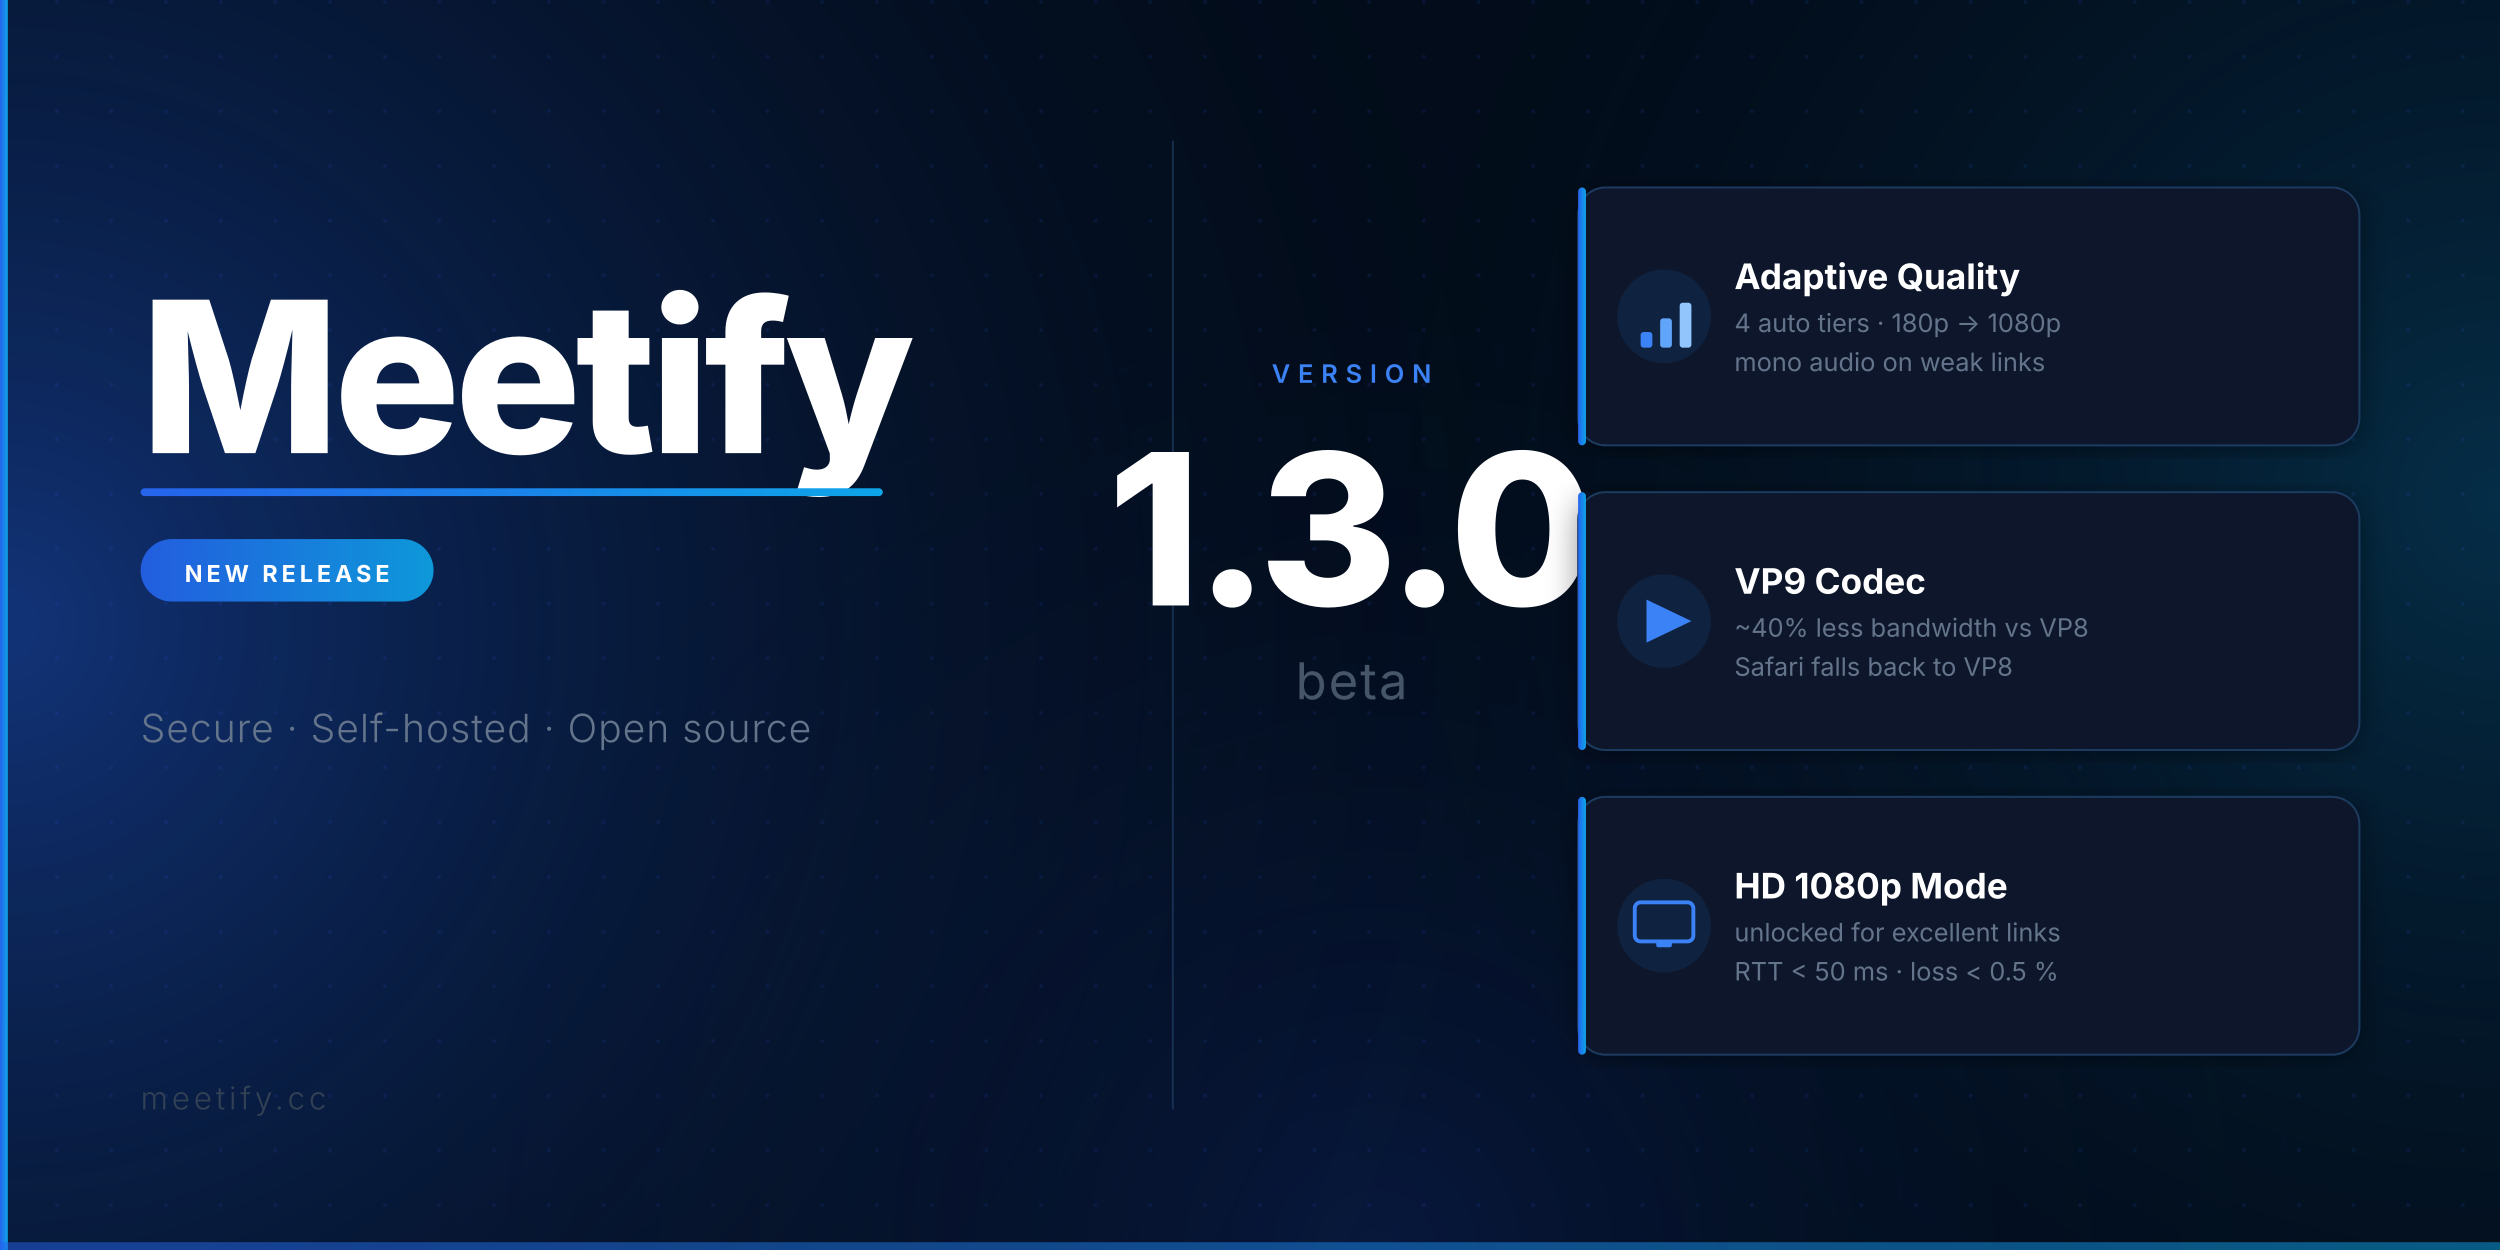
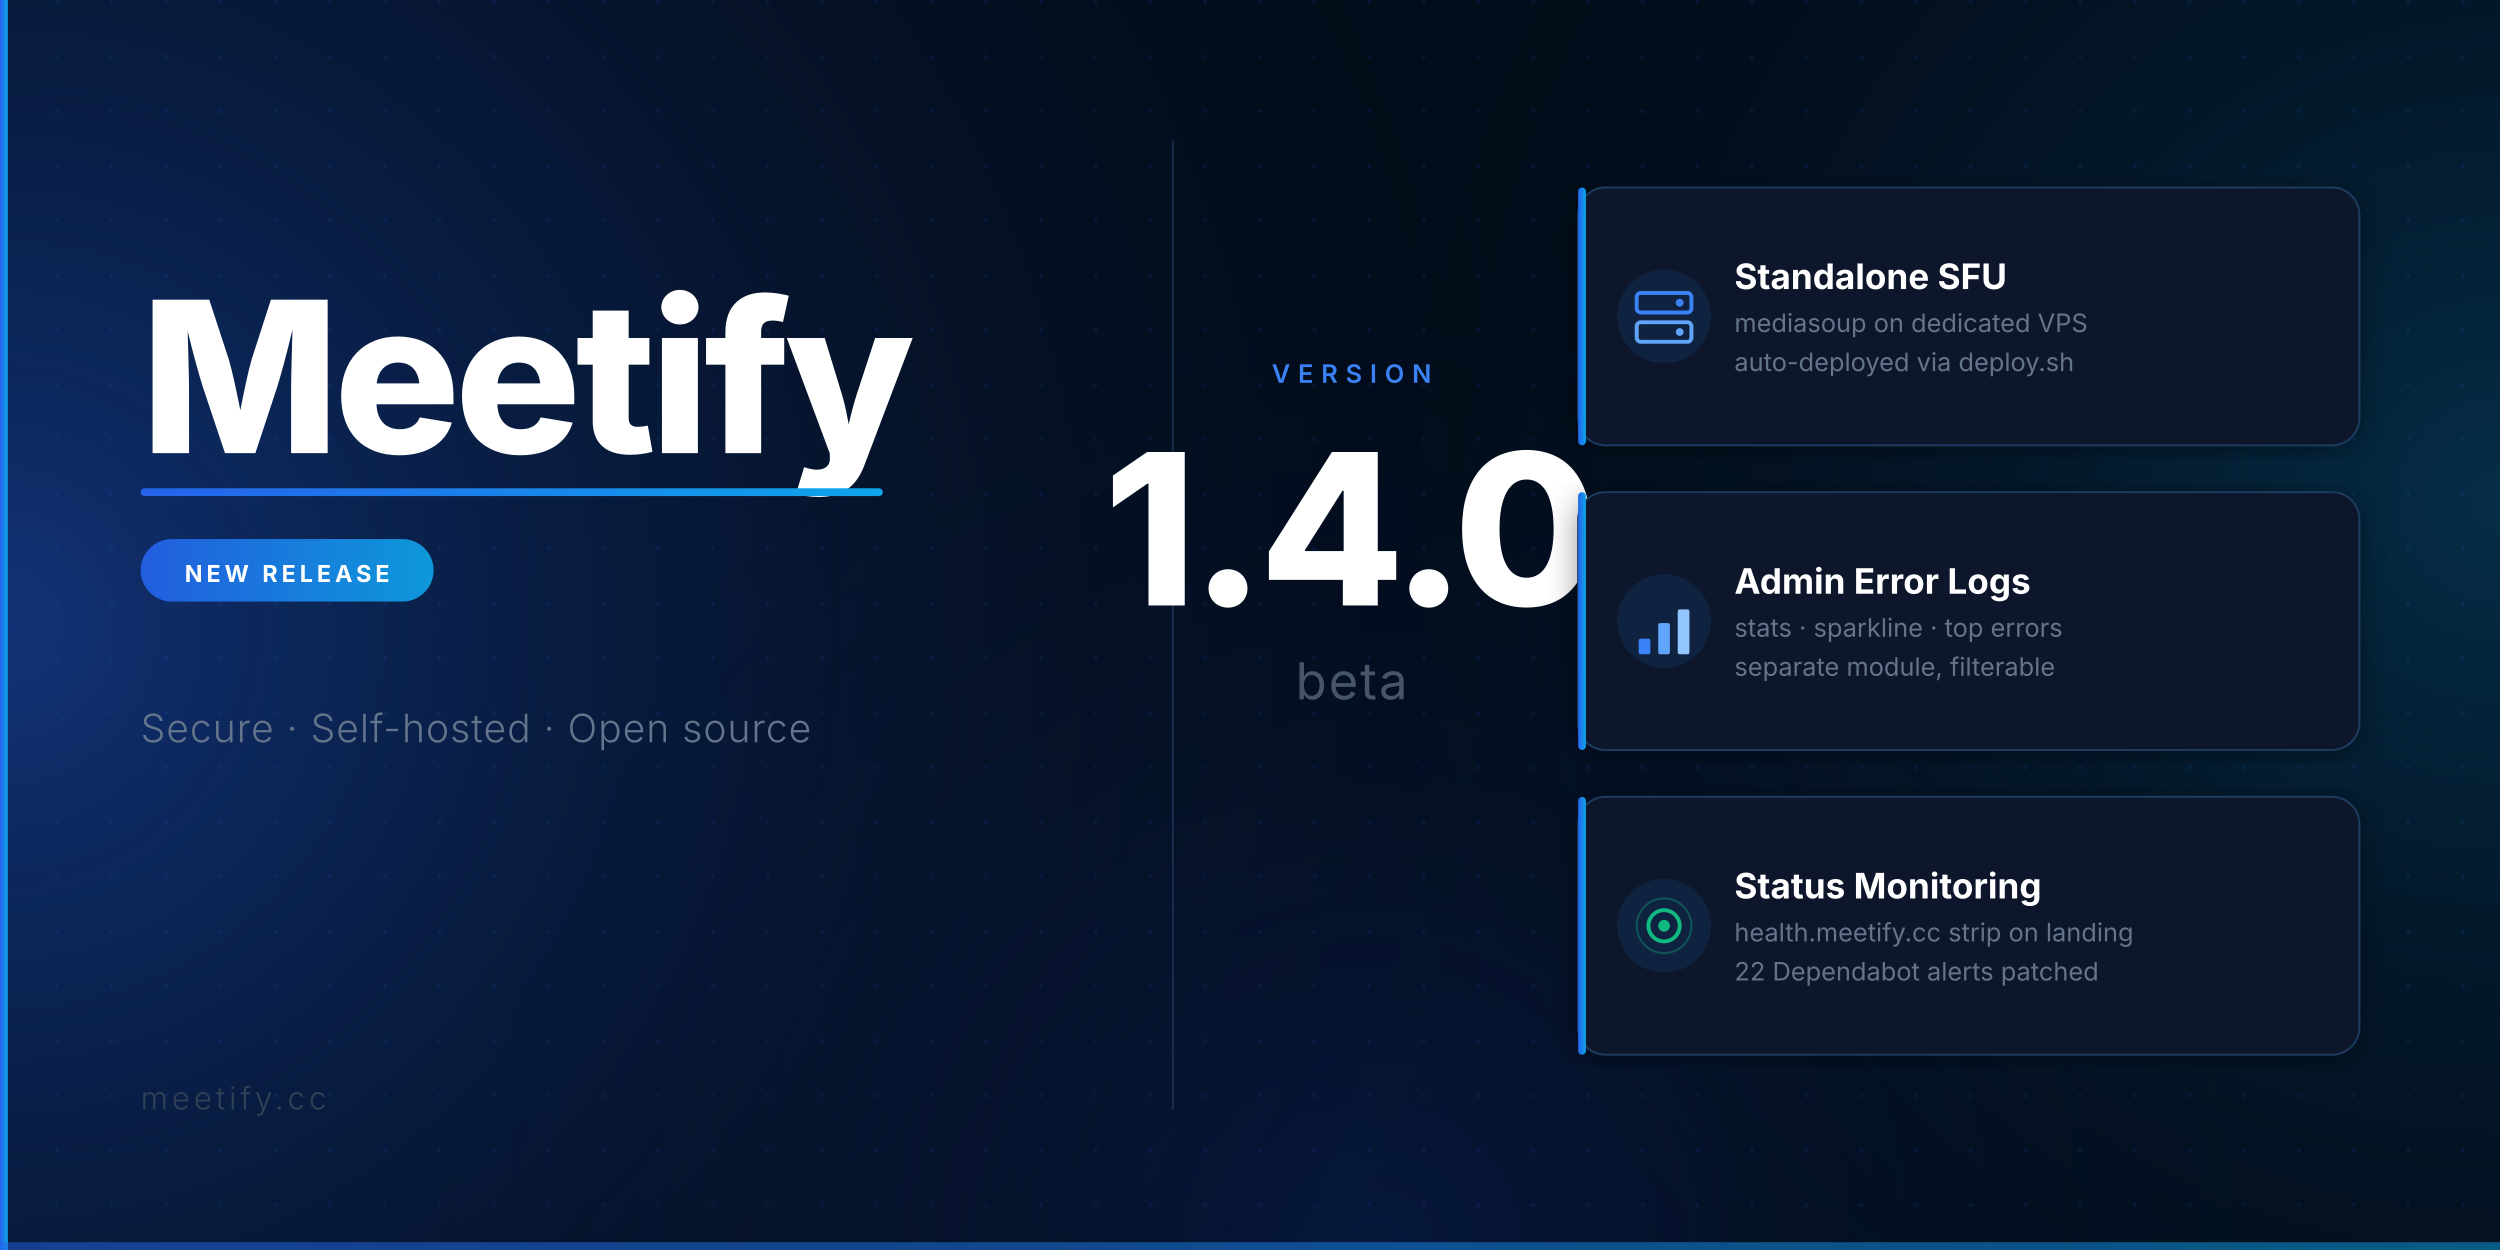
<svg xmlns="http://www.w3.org/2000/svg" viewBox="0 0 1280 640" width="1280" height="640">
  <defs>
    <radialGradient id="gLeft" cx="0%" cy="50%" r="80%" gradientUnits="userSpaceOnUse" x1="0" y1="0" x2="1280" y2="640">
      <stop offset="0%" stop-color="#2563eb" stop-opacity="0.45" />
      <stop offset="100%" stop-color="#020c1a" stop-opacity="0" />
    </radialGradient>
    <radialGradient id="gRight" cx="100%" cy="40%" r="60%" gradientUnits="userSpaceOnUse" x1="0" y1="0" x2="1280" y2="640">
      <stop offset="0%" stop-color="#0ea5e9" stop-opacity="0.22" />
      <stop offset="100%" stop-color="#020c1a" stop-opacity="0" />
    </radialGradient>
    <radialGradient id="gMid" cx="55%" cy="100%" r="50%" gradientUnits="userSpaceOnUse" x1="0" y1="0" x2="1280" y2="640">
      <stop offset="0%" stop-color="#1d4ed8" stop-opacity="0.18" />
      <stop offset="100%" stop-color="#020c1a" stop-opacity="0" />
    </radialGradient>
    <linearGradient id="brand" x1="0" y1="0" x2="1" y2="0">
      <stop offset="0%" stop-color="#2563eb" />
      <stop offset="100%" stop-color="#0ea5e9" />
    </linearGradient>
    <pattern id="dots" x="0" y="0" width="28" height="28" patternUnits="userSpaceOnUse">
      <circle cx="1" cy="1" r="1" fill="#1e40af" opacity="0.18" />
    </pattern>
    <filter id="glow" x="-20%" y="-20%" width="140%" height="140%">
      <feGaussianBlur stdDeviation="18" result="blur" />
      <feComposite in="SourceGraphic" in2="blur" operator="over" />
    </filter>
    <filter id="cardShadow" x="-5%" y="-5%" width="110%" height="110%">
      <feDropShadow dx="0" dy="2" stdDeviation="8" flood-color="#000" flood-opacity="0.4" />
    </filter>
  </defs>
  <rect width="1280" height="640" fill="#020c1a" />
  <rect width="1280" height="640" fill="url(#dots)" />
  <rect width="1280" height="640" fill="url(#gLeft)" />
  <rect width="1280" height="640" fill="url(#gRight)" />
  <rect width="1280" height="640" fill="url(#gMid)" />
  <rect x="0" y="0" width="4" height="640" fill="url(#brand)" />
  <rect x="0" y="636" width="1280" height="4" fill="url(#brand)" opacity="0.5" />
  <text x="72" y="232" font-family="-apple-system, BlinkMacSystemFont, 'Segoe UI', system-ui, sans-serif" font-weight="800" font-size="108" letter-spacing="-3" fill="white">Meetify</text>
  <rect x="72" y="250" width="380" height="4" rx="2" fill="url(#brand)" />
  <rect x="72" y="276" width="150" height="32" rx="16" fill="url(#brand)" opacity="0.9" />
  <text x="147" y="298" text-anchor="middle" font-family="-apple-system, BlinkMacSystemFont, 'Segoe UI', system-ui, sans-serif" font-size="12" font-weight="700" letter-spacing="2" fill="white">NEW RELEASE</text>
  <text x="72" y="380" font-family="-apple-system, BlinkMacSystemFont, 'Segoe UI', system-ui, sans-serif" font-size="20" font-weight="300" fill="#64748b" letter-spacing="0.5">
    Secure · Self-hosted · Open source
  </text>
  <text x="72" y="568" font-family="-apple-system, BlinkMacSystemFont, 'Segoe UI', system-ui, sans-serif" font-size="16" font-weight="300" fill="#334155" letter-spacing="2">meetify.cc</text>
  <rect x="600" y="72" width="1" height="496" fill="#1e3a5f" opacity="0.7" />
  <text x="692" y="196" text-anchor="middle" font-family="-apple-system, BlinkMacSystemFont, 'Segoe UI', system-ui, sans-serif" font-size="13" font-weight="600" letter-spacing="4" fill="#3b82f6">VERSION</text>
-   <text x="692" y="310" text-anchor="middle" font-family="-apple-system, BlinkMacSystemFont, 'Segoe UI', system-ui, sans-serif" font-weight="800" font-size="108" letter-spacing="-3" fill="white">1.3.0</text>
+   <text x="692" y="310" text-anchor="middle" font-family="-apple-system, BlinkMacSystemFont, 'Segoe UI', system-ui, sans-serif" font-weight="800" font-size="108" letter-spacing="-3" fill="white">1.4.0</text>
  <text x="692" y="358" text-anchor="middle" font-family="-apple-system, BlinkMacSystemFont, 'Segoe UI', system-ui, sans-serif" font-size="26" font-weight="400" fill="#475569" letter-spacing="1">beta</text>
  <rect x="808" y="96" width="400" height="132" rx="14" fill="#0d1829" stroke="#1e3a5f" stroke-width="1" filter="url(#cardShadow)" />
  <rect x="808" y="96" width="4" height="132" rx="2" fill="url(#brand)" />
  <circle cx="852" cy="162" r="24" fill="#0f2240" />
-   <rect x="840" y="170" width="6" height="8" rx="1.5" fill="#3b82f6" />
-   <rect x="850" y="163" width="6" height="15" rx="1.5" fill="#60a5fa" />
-   <rect x="860" y="155" width="6" height="23" rx="1.5" fill="#93c5fd" />
-   <text x="888" y="148" font-family="-apple-system, BlinkMacSystemFont, 'Segoe UI', system-ui, sans-serif" font-size="18" font-weight="700" fill="white">Adaptive Quality</text>
-   <text x="888" y="170" font-family="-apple-system, BlinkMacSystemFont, 'Segoe UI', system-ui, sans-serif" font-size="13" font-weight="400" fill="#64748b">4 auto tiers · 180p → 1080p</text>
-   <text x="888" y="190" font-family="-apple-system, BlinkMacSystemFont, 'Segoe UI', system-ui, sans-serif" font-size="13" font-weight="400" fill="#64748b">mono audio on weak links</text>
+   <rect x="838" y="150" width="28" height="10" rx="2" fill="none" stroke="#3b82f6" stroke-width="2" />
+   <rect x="838" y="165" width="28" height="10" rx="2" fill="none" stroke="#60a5fa" stroke-width="2" />
+   <circle cx="860" cy="155" r="2" fill="#3b82f6" />
+   <circle cx="860" cy="170" r="2" fill="#60a5fa" />
+   <text x="888" y="148" font-family="-apple-system, BlinkMacSystemFont, 'Segoe UI', system-ui, sans-serif" font-size="18" font-weight="700" fill="white">Standalone SFU</text>
+   <text x="888" y="170" font-family="-apple-system, BlinkMacSystemFont, 'Segoe UI', system-ui, sans-serif" font-size="13" font-weight="400" fill="#64748b">mediasoup on dedicated VPS</text>
+   <text x="888" y="190" font-family="-apple-system, BlinkMacSystemFont, 'Segoe UI', system-ui, sans-serif" font-size="13" font-weight="400" fill="#64748b">auto-deployed via deploy.sh</text>
  <rect x="808" y="252" width="400" height="132" rx="14" fill="#0d1829" stroke="#1e3a5f" stroke-width="1" filter="url(#cardShadow)" />
  <rect x="808" y="252" width="4" height="132" rx="2" fill="url(#brand)" />
  <circle cx="852" cy="318" r="24" fill="#0f2240" />
-   <polygon points="843,307 843,329 866,318" fill="#3b82f6" />
-   <text x="888" y="304" font-family="-apple-system, BlinkMacSystemFont, 'Segoe UI', system-ui, sans-serif" font-size="18" font-weight="700" fill="white">VP9 Codec</text>
-   <text x="888" y="326" font-family="-apple-system, BlinkMacSystemFont, 'Segoe UI', system-ui, sans-serif" font-size="13" font-weight="400" fill="#64748b">~40% less bandwidth vs VP8</text>
-   <text x="888" y="346" font-family="-apple-system, BlinkMacSystemFont, 'Segoe UI', system-ui, sans-serif" font-size="13" font-weight="400" fill="#64748b">Safari falls back to VP8</text>
+   <rect x="839" y="327" width="6" height="8" rx="1" fill="#3b82f6" />
+   <rect x="849" y="319" width="6" height="16" rx="1" fill="#60a5fa" />
+   <rect x="859" y="312" width="6" height="23" rx="1" fill="#93c5fd" />
+   <text x="888" y="304" font-family="-apple-system, BlinkMacSystemFont, 'Segoe UI', system-ui, sans-serif" font-size="18" font-weight="700" fill="white">Admin Error Logs</text>
+   <text x="888" y="326" font-family="-apple-system, BlinkMacSystemFont, 'Segoe UI', system-ui, sans-serif" font-size="13" font-weight="400" fill="#64748b">stats · sparkline · top errors</text>
+   <text x="888" y="346" font-family="-apple-system, BlinkMacSystemFont, 'Segoe UI', system-ui, sans-serif" font-size="13" font-weight="400" fill="#64748b">separate module, filterable</text>
  <rect x="808" y="408" width="400" height="132" rx="14" fill="#0d1829" stroke="#1e3a5f" stroke-width="1" filter="url(#cardShadow)" />
  <rect x="808" y="408" width="4" height="132" rx="2" fill="url(#brand)" />
  <circle cx="852" cy="474" r="24" fill="#0f2240" />
-   <rect x="837" y="462" width="30" height="20" rx="3" fill="none" stroke="#3b82f6" stroke-width="2" />
-   <rect x="848" y="482" width="8" height="3" rx="1" fill="#3b82f6" />
-   <text x="888" y="460" font-family="-apple-system, BlinkMacSystemFont, 'Segoe UI', system-ui, sans-serif" font-size="18" font-weight="700" fill="white">HD 1080p Mode</text>
-   <text x="888" y="482" font-family="-apple-system, BlinkMacSystemFont, 'Segoe UI', system-ui, sans-serif" font-size="13" font-weight="400" fill="#64748b">unlocked for excellent links</text>
-   <text x="888" y="502" font-family="-apple-system, BlinkMacSystemFont, 'Segoe UI', system-ui, sans-serif" font-size="13" font-weight="400" fill="#64748b">RTT &lt; 50 ms · loss &lt; 0.5 %</text>
+   <circle cx="852" cy="474" r="8" fill="none" stroke="#10b981" stroke-width="2" />
+   <circle cx="852" cy="474" r="3" fill="#10b981" />
+   <circle cx="852" cy="474" r="14" fill="none" stroke="#10b981" stroke-width="1" opacity="0.35" />
+   <text x="888" y="460" font-family="-apple-system, BlinkMacSystemFont, 'Segoe UI', system-ui, sans-serif" font-size="18" font-weight="700" fill="white">Status Monitoring</text>
+   <text x="888" y="482" font-family="-apple-system, BlinkMacSystemFont, 'Segoe UI', system-ui, sans-serif" font-size="13" font-weight="400" fill="#64748b">health.meetify.cc strip on landing</text>
+   <text x="888" y="502" font-family="-apple-system, BlinkMacSystemFont, 'Segoe UI', system-ui, sans-serif" font-size="13" font-weight="400" fill="#64748b">22 Dependabot alerts patched</text>
</svg>
